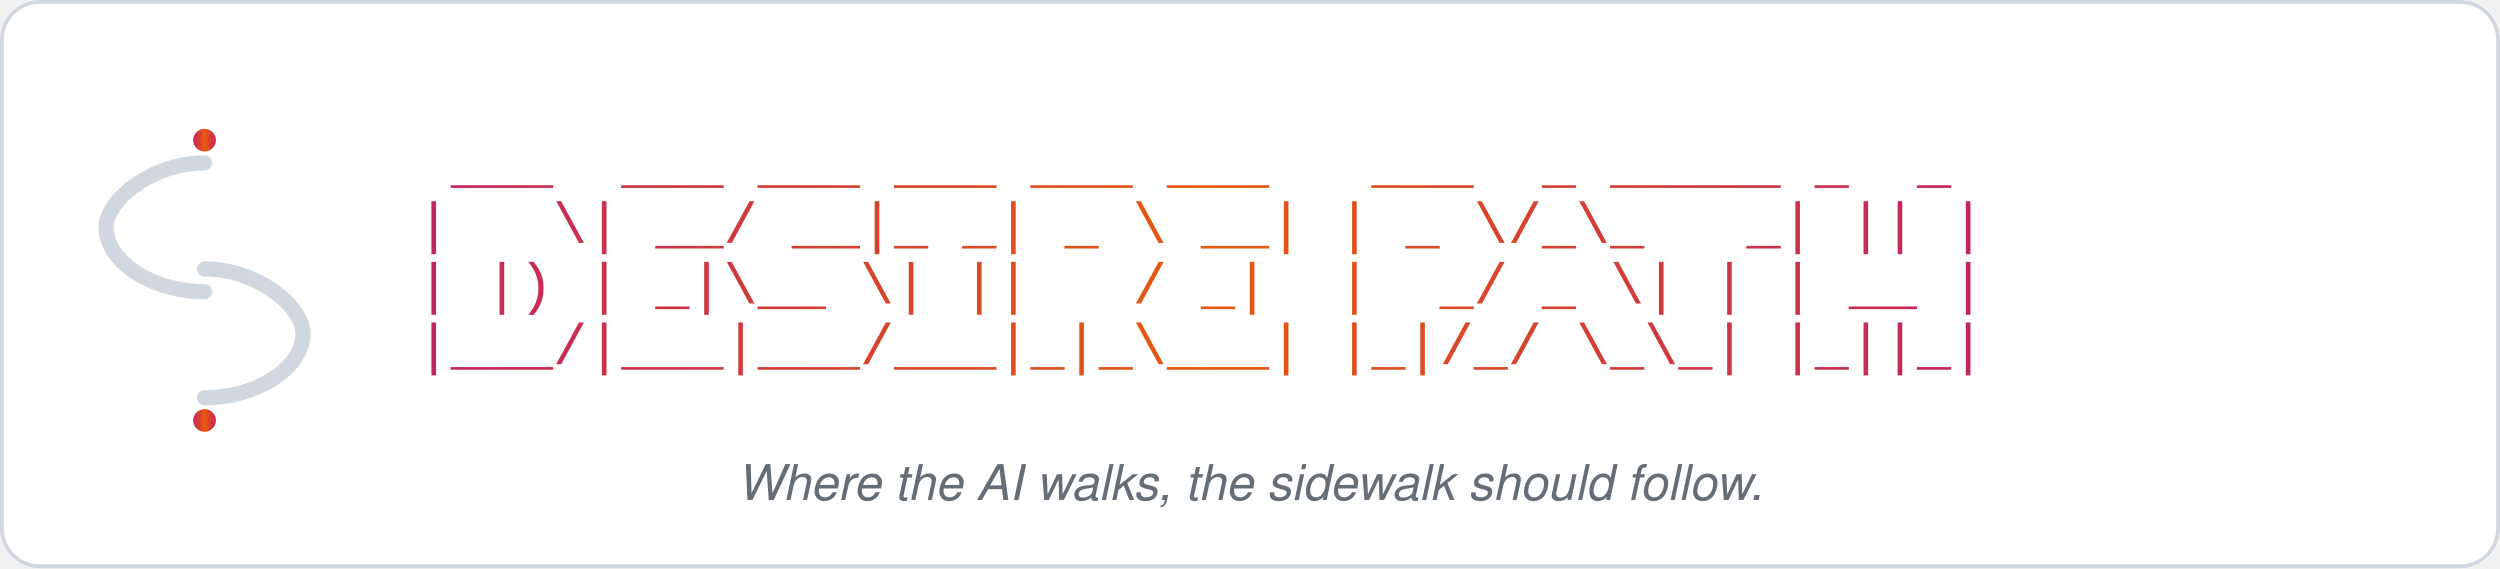
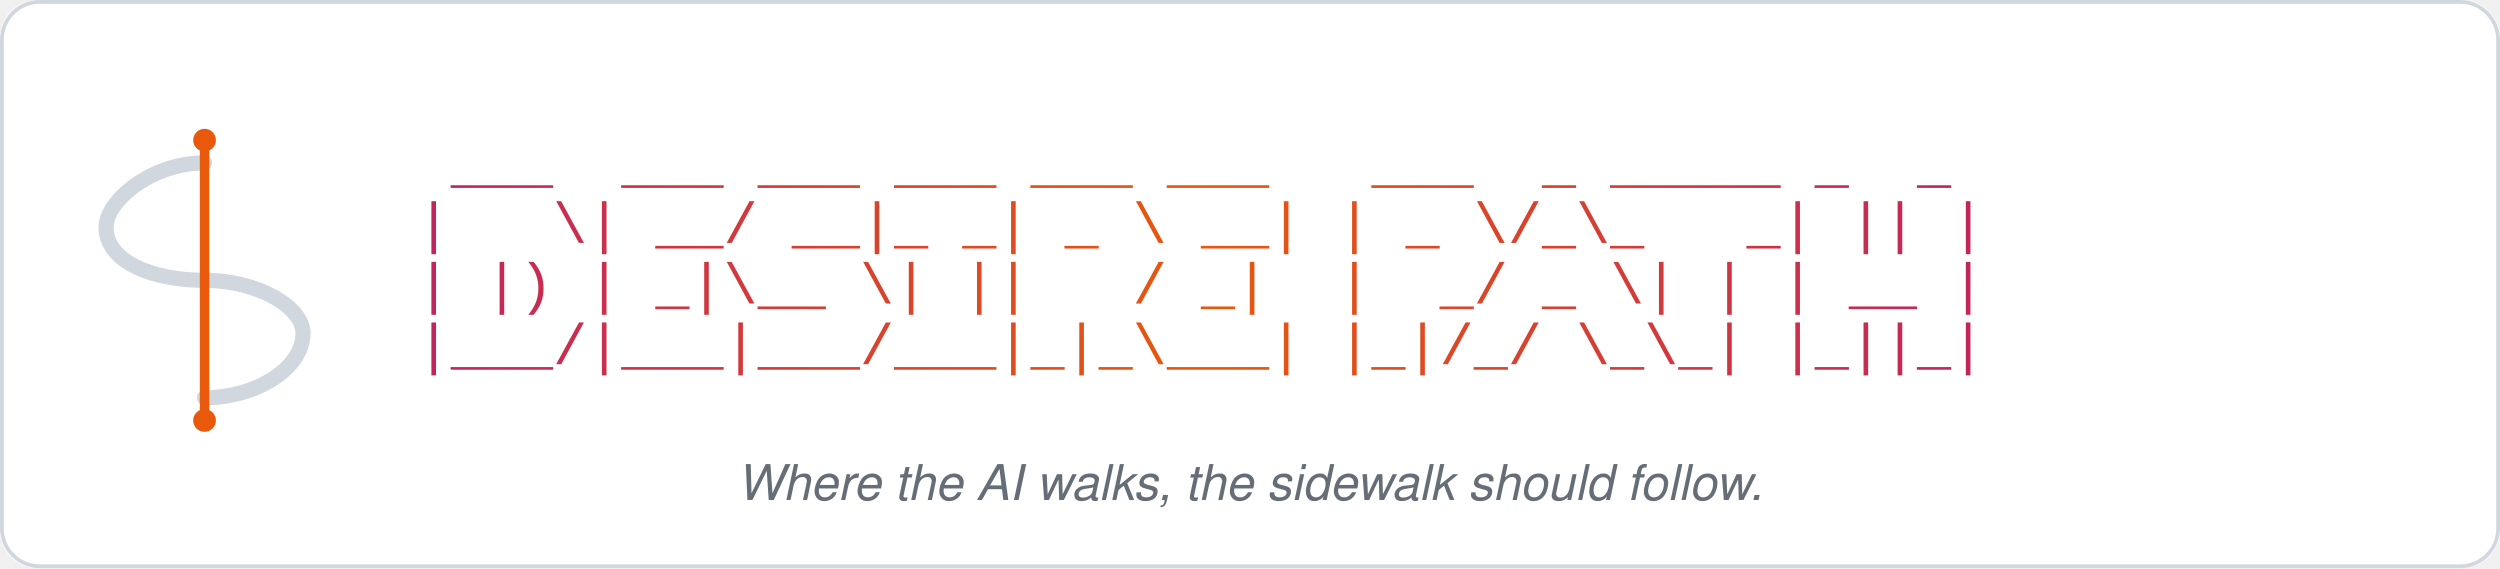
<svg xmlns="http://www.w3.org/2000/svg" width="660" height="150" viewBox="0 0 660 150">
  <defs>
    <linearGradient id="g" x1="0" y1="0" x2="1" y2="0">
      <stop offset="0%" stop-color="#c2255c" />
      <stop offset="50%" stop-color="#e8590c" />
      <stop offset="100%" stop-color="#c2255c" />
    </linearGradient>
  </defs>
  <rect width="660" height="150" rx="10" fill="#ffffff" />
  <rect x=".5" y=".5" width="659" height="149" rx="10" fill="none" stroke="#d0d7de" />
  <g transform="translate(24, 37)">
-     <path d="M 30,6 C 16,6 4,16 4,23 C 4,32 16,40 30,40" fill="none" stroke="#d0d7de" stroke-width="4" stroke-linecap="round" />
-     <path d="M 30,34 C 44,34 56,44 56,51 C 56,60 44,68 30,68" fill="none" stroke="#d0d7de" stroke-width="4" stroke-linecap="round" />
-     <line x1="30" y1="0" x2="30" y2="74" stroke="url(#g)" stroke-width="2.5" stroke-linecap="round" />
-     <circle cx="30" cy="0" r="3" fill="url(#g)" />
-     <circle cx="30" cy="74" r="3" fill="url(#g)" />
+     <path d="M 30,6 C 16,6 4,16 4,23 C 4,32 16,37 30,37 C 44,37 56,44 56,51 C 56,60 44,68 30,68" fill="none" stroke="#d0d7de" stroke-width="4" stroke-linecap="round" />
+     <line x1="30" y1="0" x2="30" y2="74" stroke="#e8590c" stroke-width="2.5" stroke-linecap="round" />
+     <circle cx="30" cy="0" r="3" fill="#e8590c" />
+     <circle cx="30" cy="74" r="3" fill="#e8590c" />
  </g>
  <text font-family="SFMono-Regular,Menlo,Consolas,'Courier New',monospace" font-size="15" fill="url(#g)" xml:space="preserve">
    <tspan x="110" y="48"> ___  ___ ___ ___ ___ ___   ___  _ _____ _  _ </tspan>
    <tspan x="110" y="64">|   \| __/ __|_ _| _ \ __| | _ \/_\_   _| || |</tspan>
    <tspan x="110" y="80">| |) | _|\__ \| ||   / _|  |  _/ _ \| | | __ |</tspan>
    <tspan x="110" y="96">|___/|___|___/___|_|_\___| |_|/_/ \_\_| |_||_|</tspan>
  </text>
  <text x="330" y="132" font-family="-apple-system,BlinkMacSystemFont,'Segoe UI',Helvetica,Arial,sans-serif" font-size="13" fill="#656d76" text-anchor="middle" font-style="italic">Where the AI walks, the sidewalk should follow.</text>
</svg>
